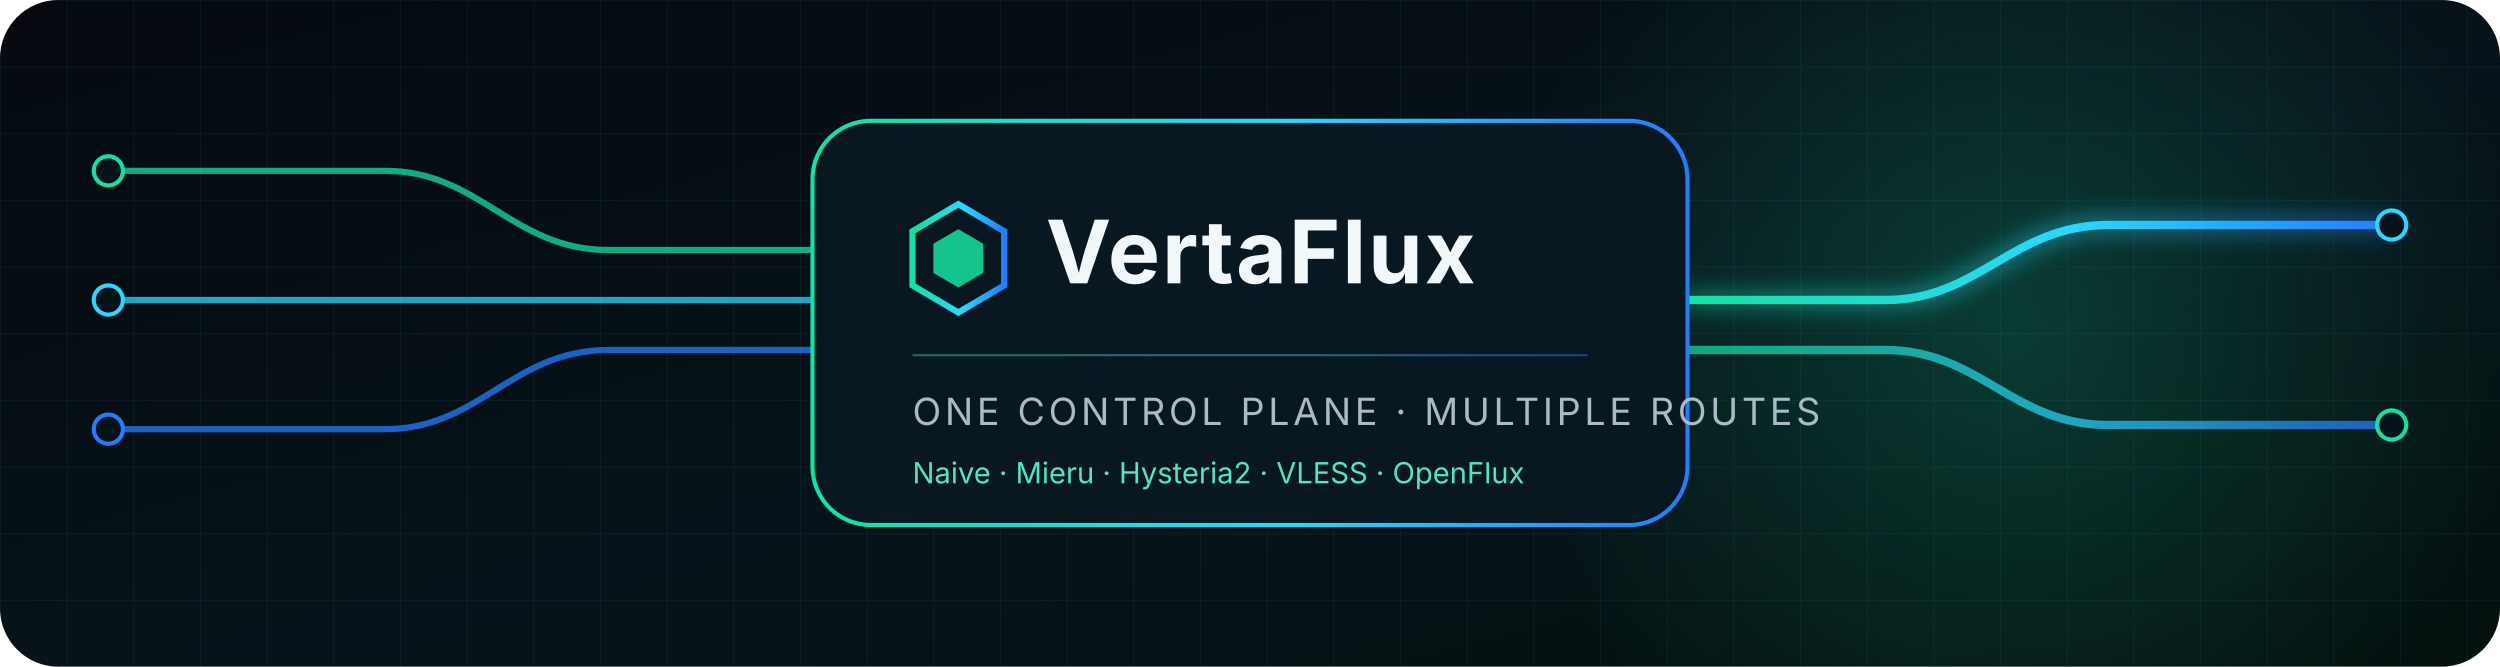
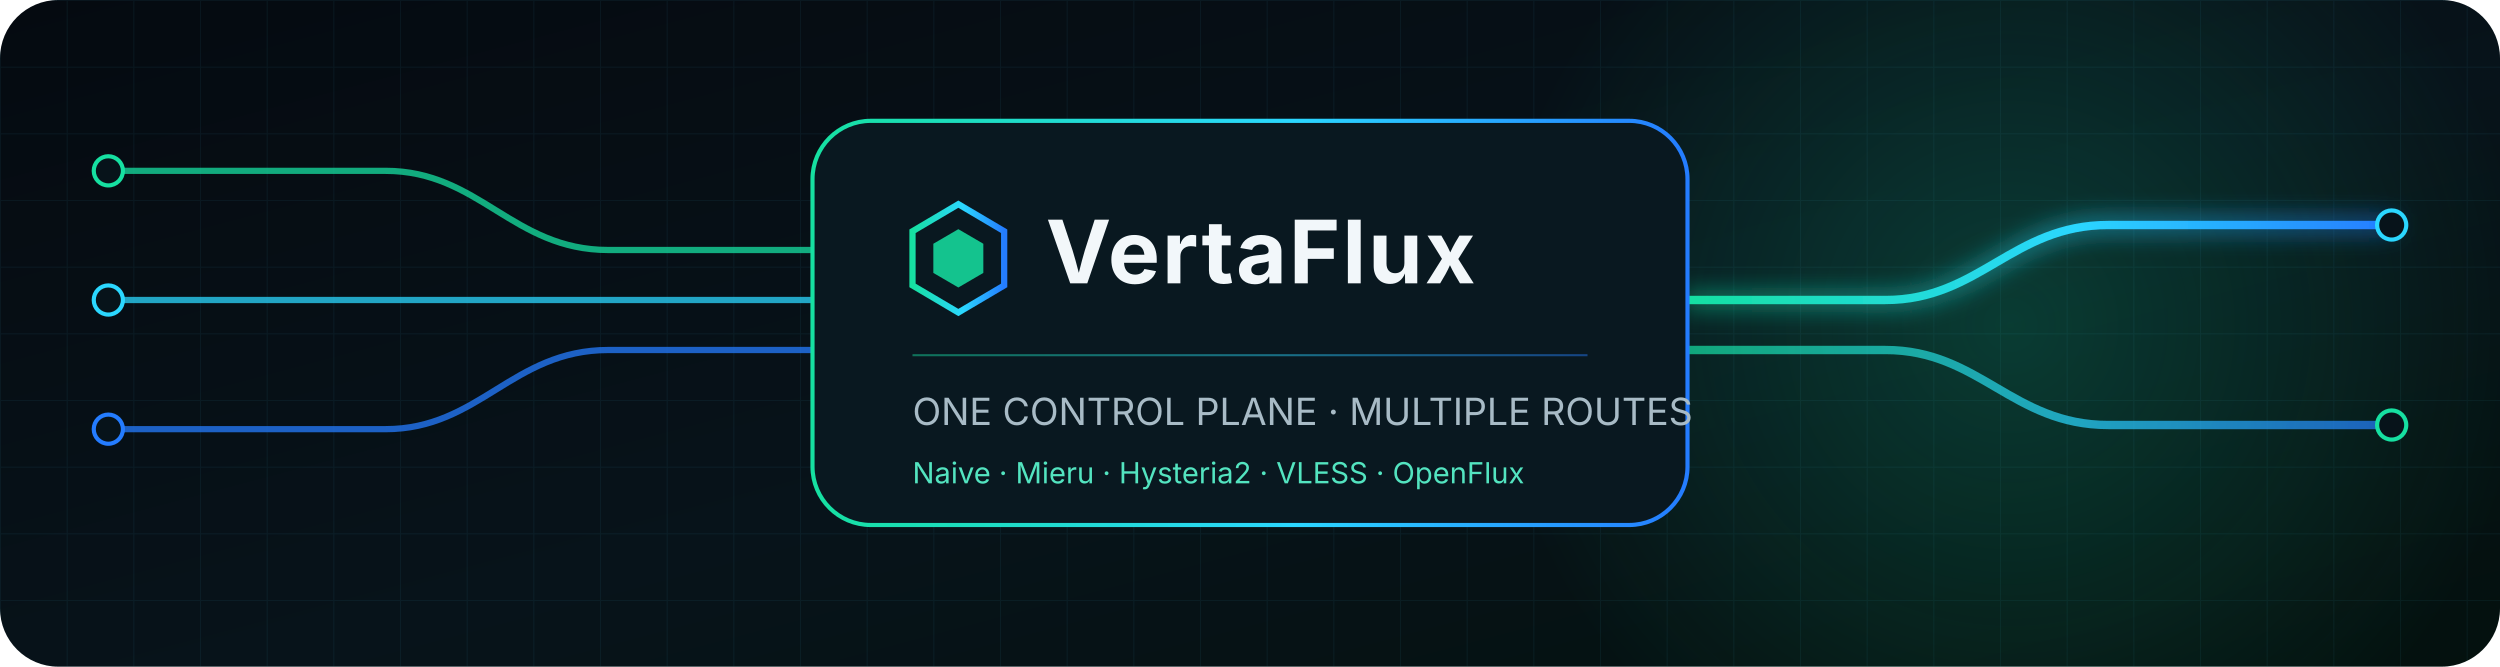
<svg xmlns="http://www.w3.org/2000/svg" width="1200" height="320" viewBox="0 0 1200 320" role="img" aria-labelledby="title desc">
  <defs>
    <linearGradient id="bg" x1="0" y1="0" x2="1" y2="1">
      <stop stop-color="#050a10" />
      <stop offset="0.55" stop-color="#07131a" />
      <stop offset="1" stop-color="#04110e" />
    </linearGradient>
    <linearGradient id="flux" x1="0" y1="0" x2="1" y2="0">
      <stop stop-color="#16e0a1" />
      <stop offset="0.55" stop-color="#2bd7ff" />
      <stop offset="1" stop-color="#247cff" />
    </linearGradient>
    <radialGradient id="halo">
      <stop stop-color="#16e0a1" stop-opacity=".2" />
      <stop offset="1" stop-color="#16e0a1" stop-opacity="0" />
    </radialGradient>
    <filter id="glow" x="-50%" y="-50%" width="200%" height="200%">
      <feGaussianBlur stdDeviation="6" result="blur" />
      <feMerge>
        <feMergeNode in="blur" />
        <feMergeNode in="SourceGraphic" />
      </feMerge>
    </filter>
    <pattern id="grid" width="32" height="32" patternUnits="userSpaceOnUse">
      <path d="M32 0H0V32" fill="none" stroke="#4cdcff" stroke-opacity=".055" />
    </pattern>
  </defs>
  <rect width="1200" height="320" rx="28" fill="url(#bg)" />
  <rect width="1200" height="320" rx="28" fill="url(#grid)" />
  <circle cx="965" cy="156" r="250" fill="url(#halo)" />
  <g fill="none" stroke-linecap="round">
    <path d="M52 82H185C230 82 246 120 292 120H390" stroke="#16e0a1" stroke-width="3" opacity=".75" />
    <path d="M52 144H205C245 144 258 144 292 144H390" stroke="#2bd7ff" stroke-width="3" opacity=".75" />
    <path d="M52 206H185C230 206 246 168 292 168H390" stroke="#247cff" stroke-width="3" opacity=".75" />
    <path d="M810 144H905C950 144 966 108 1012 108H1148" stroke="url(#flux)" stroke-width="4" filter="url(#glow)" />
    <path d="M810 168H905C950 168 966 204 1012 204H1148" stroke="url(#flux)" stroke-width="4" opacity=".7" />
  </g>
  <g fill="#07131a" stroke-width="2">
    <circle cx="52" cy="82" r="7" stroke="#16e0a1" />
    <circle cx="52" cy="144" r="7" stroke="#2bd7ff" />
    <circle cx="52" cy="206" r="7" stroke="#247cff" />
    <circle cx="1148" cy="108" r="7" stroke="#2bd7ff" />
    <circle cx="1148" cy="204" r="7" stroke="#16e0a1" />
  </g>
  <g transform="translate(390 58)">
    <rect width="420" height="194" rx="28" fill="#091820" stroke="url(#flux)" stroke-width="2" />
    <path d="M48 53l22-13 22 13v26L70 92 48 79z" fill="none" stroke="url(#flux)" stroke-width="3" />
    <path d="M58 59l12-7 12 7v14l-12 7-12-7z" fill="#16e0a1" opacity=".85" />
    <text x="112" y="78" fill="#f2f7fa" font-family="Inter,Segoe UI,Arial,sans-serif" font-size="42" font-weight="700" letter-spacing="1">VertaFlux</text>
    <rect x="48" y="112" width="324" height="1" fill="url(#flux)" opacity=".45" />
-     <text x="48" y="146" fill="#a8bbc6" font-family="Inter,Segoe UI,Arial,sans-serif" font-size="18" letter-spacing="1.8">ONE CONTROL PLANE · MULTIPLE ROUTES</text>
+     <text x="48" y="146" fill="#a8bbc6" font-family="Inter,Segoe UI,Arial,sans-serif" font-size="18" textLength="324" lengthAdjust="spacingAndGlyphs">ONE CONTROL PLANE · MULTIPLE ROUTES</text>
    <text x="48" y="174" fill="#53e4c0" font-family="Inter,Segoe UI,Arial,sans-serif" font-size="14">Naive · Mieru · Hysteria2 · VLESS · OpenFlux</text>
  </g>
</svg>
